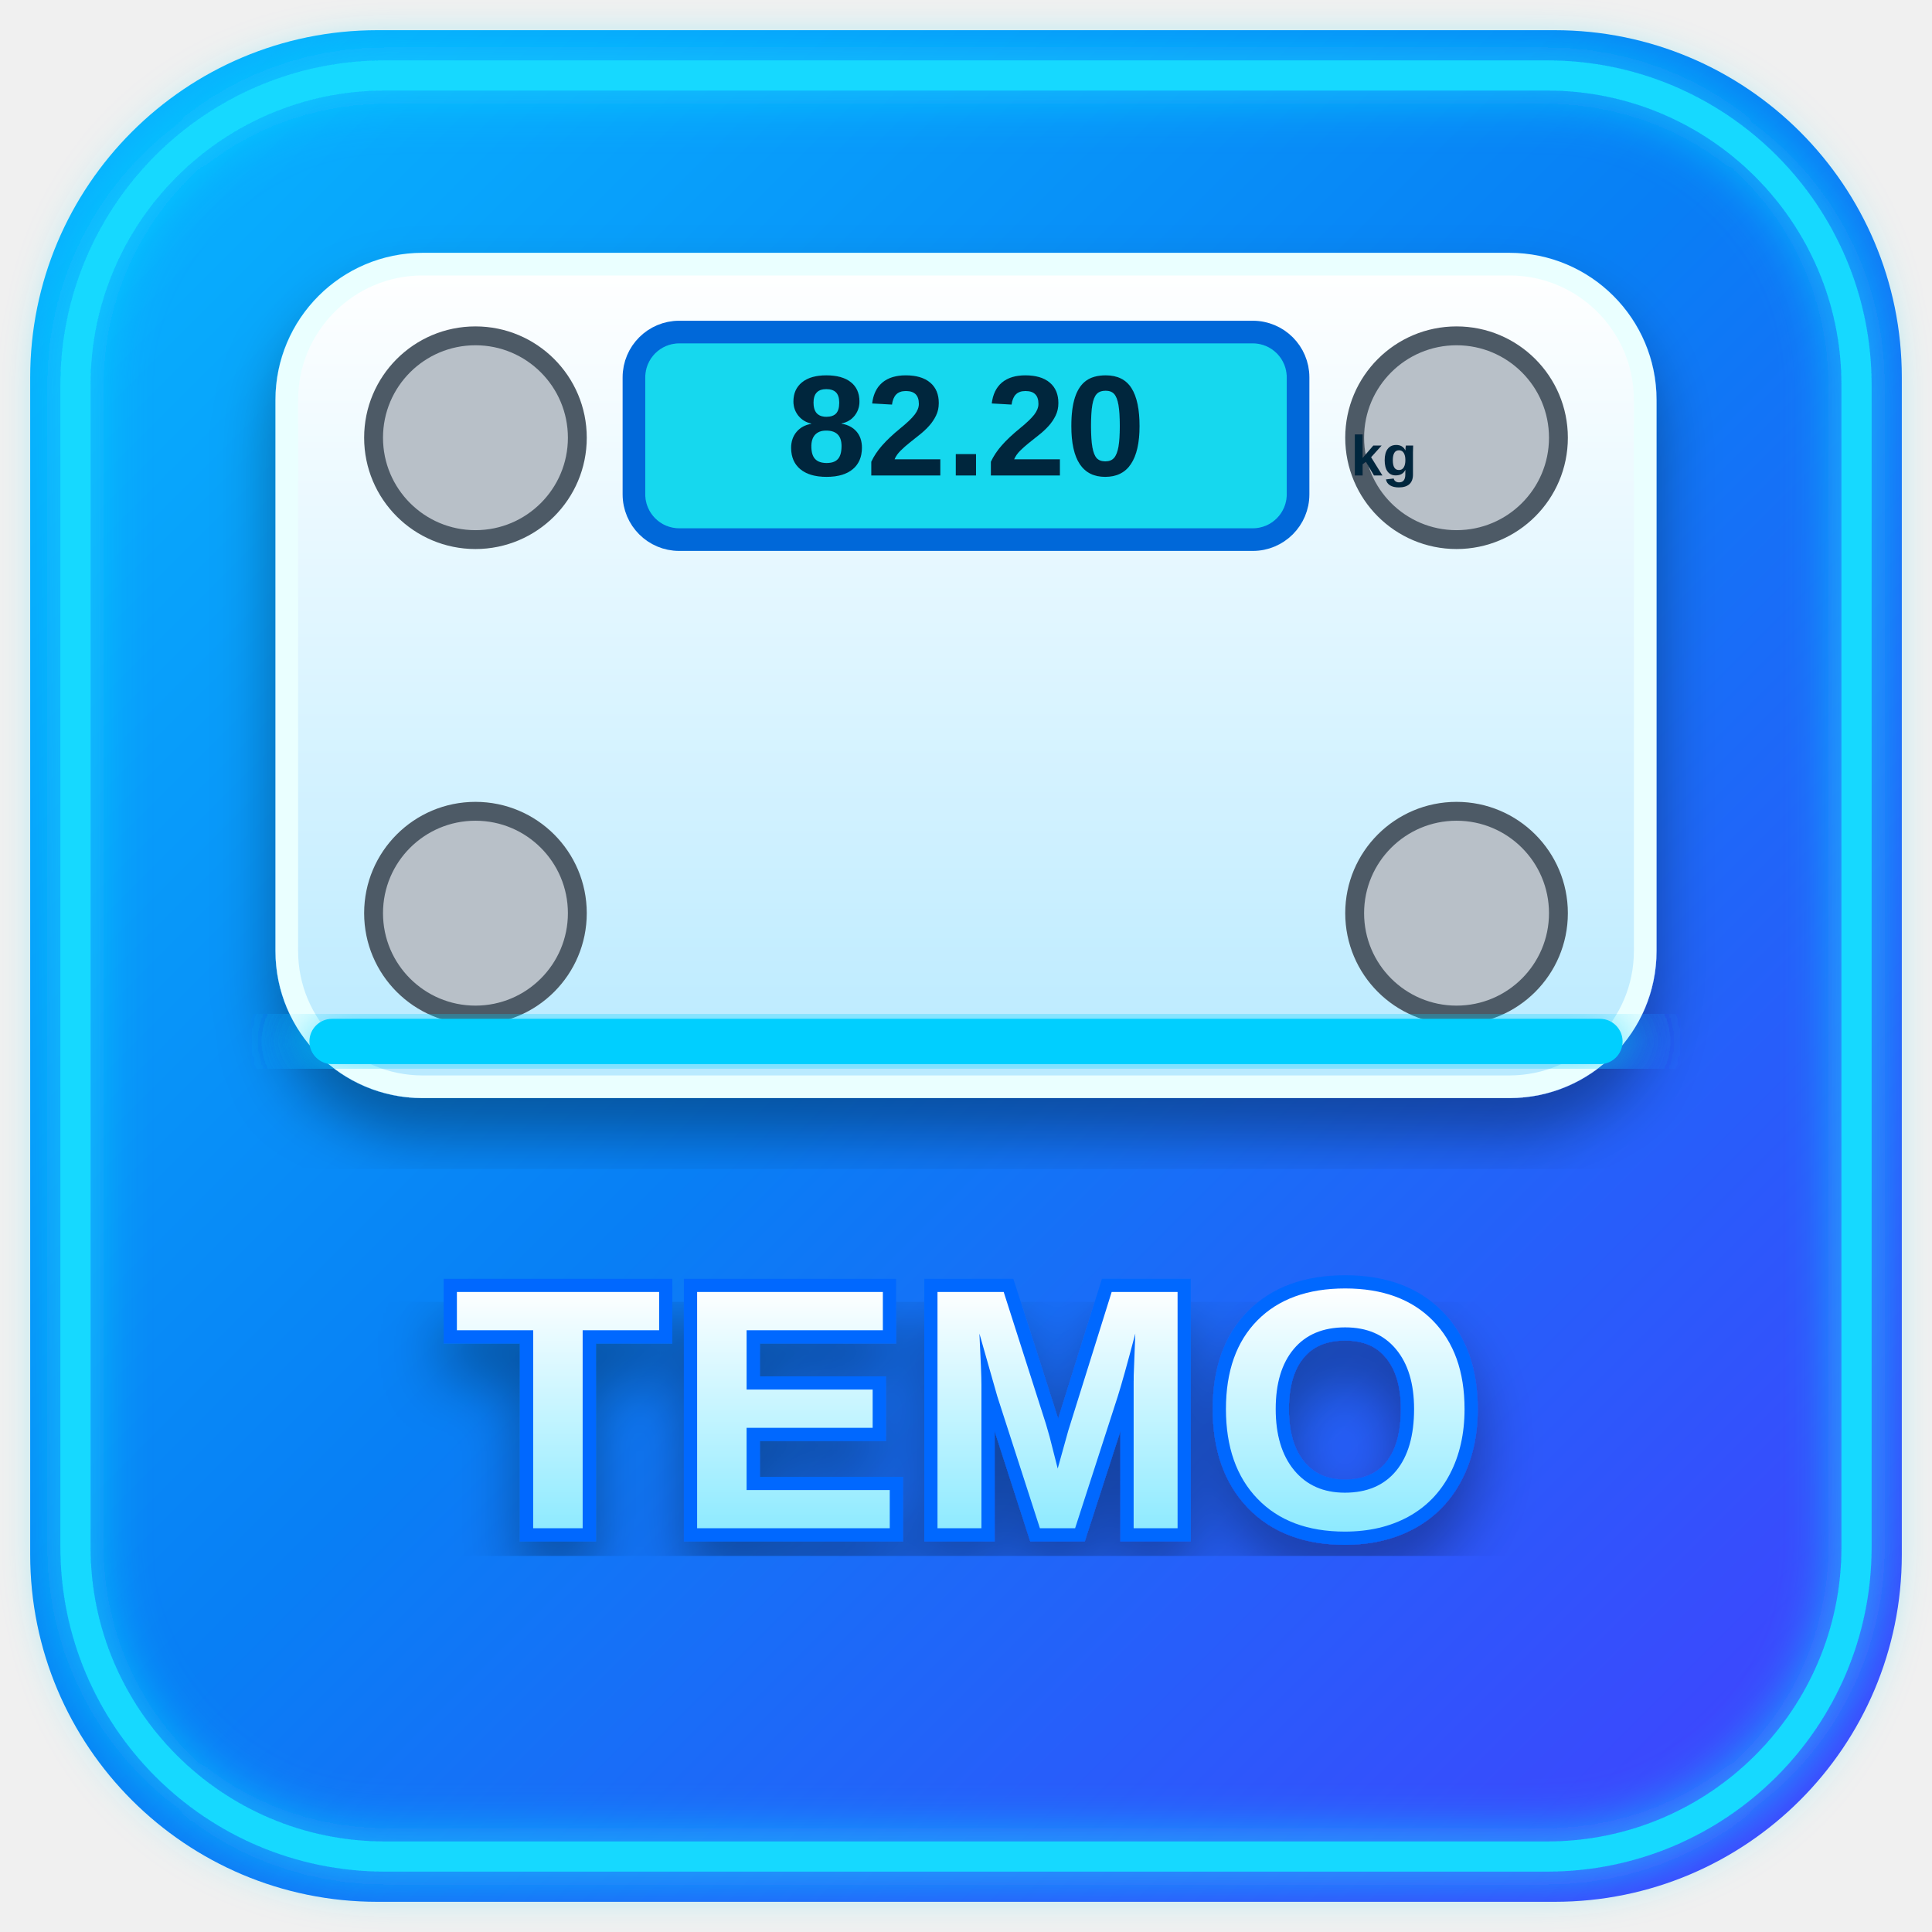
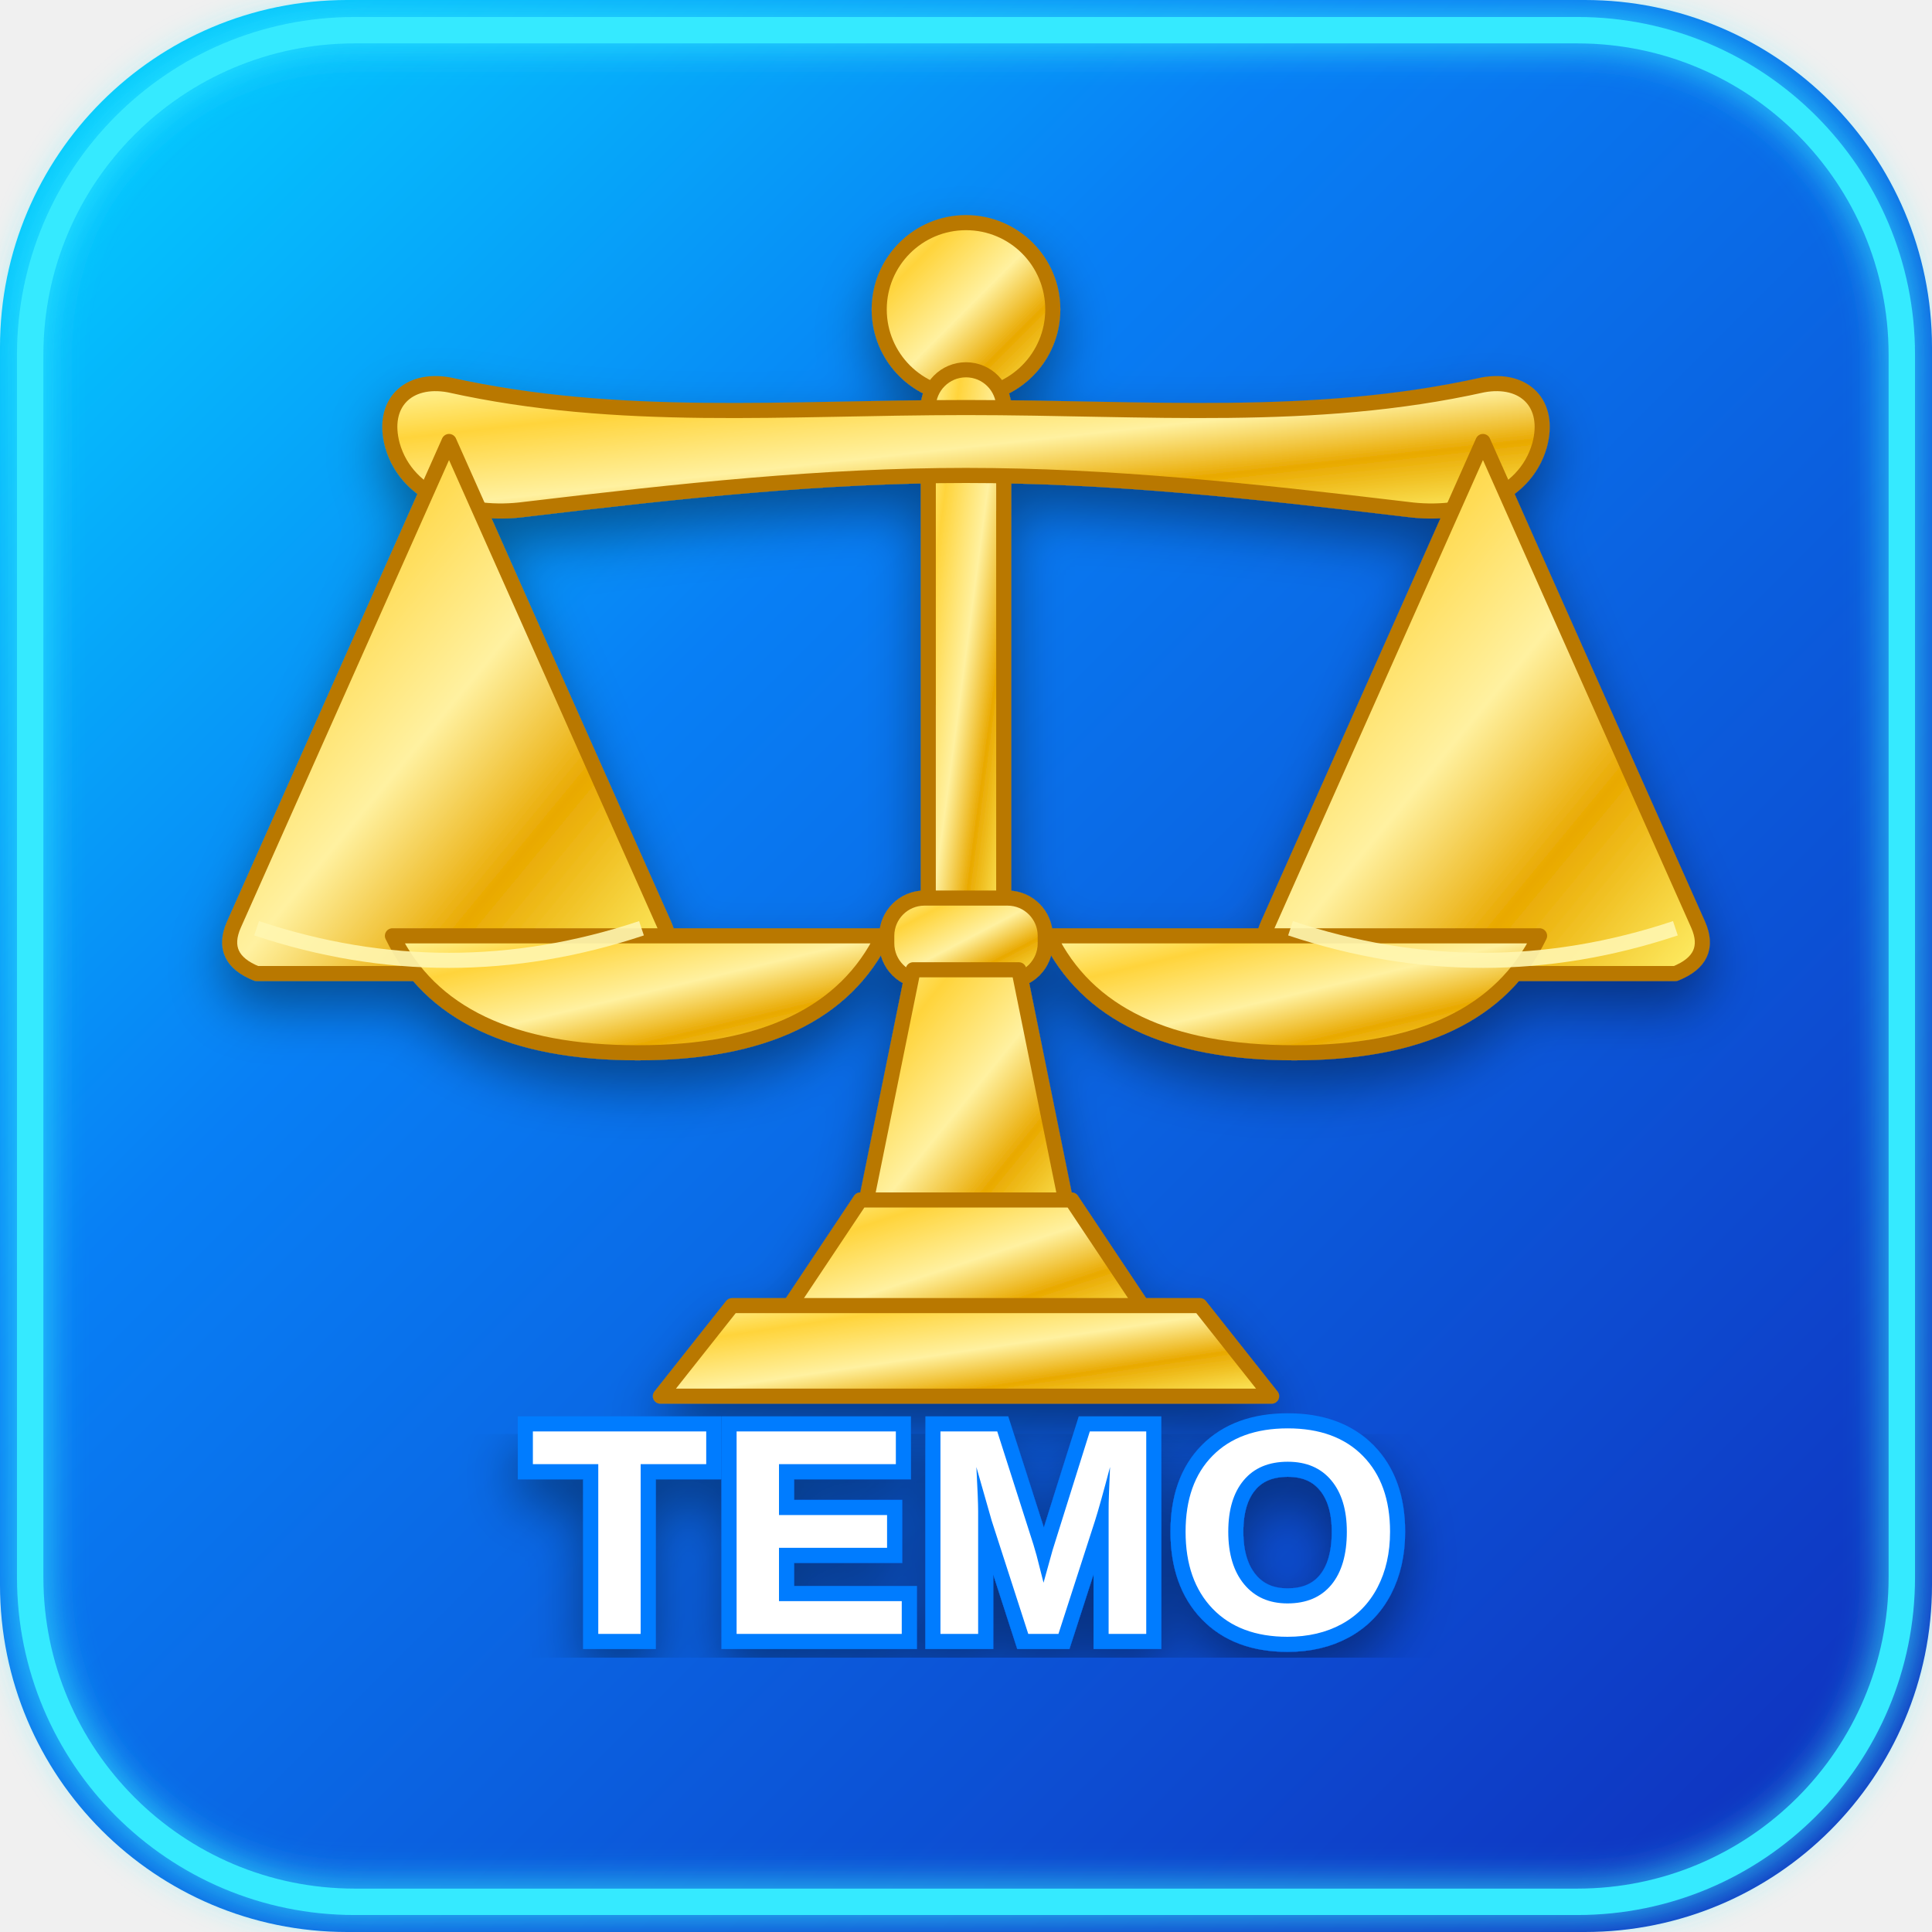
<svg xmlns="http://www.w3.org/2000/svg" viewBox="0 0 512 512">
  <defs>
    <linearGradient id="bg" x1="0" y1="0" x2="1" y2="1">
-       <stop stop-color="#08b8ff" />
-       <stop offset=".48" stop-color="#087ff5" />
-       <stop offset="1" stop-color="#473cff" />
+       <stop stop-color="#04d8ff" />
+       <stop offset=".35" stop-color="#087ff5" />
+       <stop offset="1" stop-color="#102bba" />
    </linearGradient>
-     <linearGradient id="scale" x1="0" y1="0" x2="0" y2="1">
-       <stop stop-color="#ffffff" />
-       <stop offset="1" stop-color="#b9eaff" />
-     </linearGradient>
-     <linearGradient id="txt" x1="0" y1="0" x2="0" y2="1">
-       <stop stop-color="#fff" />
-       <stop offset="1" stop-color="#8deaff" />
+     <linearGradient id="gold" x1="0" y1="0" x2="1" y2="1">
+       <stop stop-color="#fff6a0" />
+       <stop offset=".22" stop-color="#ffd43b" />
+       <stop offset=".5" stop-color="#fff1a0" />
+       <stop offset=".72" stop-color="#e9a900" />
+       <stop offset="1" stop-color="#fff06a" />
    </linearGradient>
    <filter id="glow">
-       <feGaussianBlur stdDeviation="7" result="b" />
+       <feGaussianBlur stdDeviation="5" result="b" />
      <feMerge>
        <feMergeNode in="b" />
        <feMergeNode in="SourceGraphic" />
      </feMerge>
    </filter>
    <filter id="shadow">
-       <feDropShadow dx="0" dy="10" stdDeviation="8" flood-opacity=".35" />
+       <feDropShadow dx="0" dy="7" stdDeviation="7" flood-opacity=".4" />
    </filter>
  </defs>
-   <rect x="8" y="8" width="496" height="496" rx="92" fill="url(#bg)" />
-   <rect x="20" y="20" width="472" height="472" rx="82" fill="none" stroke="#19d9ff" stroke-width="8" filter="url(#glow)" />
-   <g filter="url(#shadow)">
-     <rect x="76" y="70" width="360" height="218" rx="36" fill="url(#scale)" stroke="#eaffff" stroke-width="6" />
-     <circle cx="126" cy="116" r="27" fill="#b8c0c8" stroke="#4e5a66" stroke-width="5" />
-     <circle cx="386" cy="116" r="27" fill="#b8c0c8" stroke="#4e5a66" stroke-width="5" />
-     <circle cx="126" cy="242" r="27" fill="#b8c0c8" stroke="#4e5a66" stroke-width="5" />
-     <circle cx="386" cy="242" r="27" fill="#b8c0c8" stroke="#4e5a66" stroke-width="5" />
-     <rect x="168" y="88" width="176" height="55" rx="12" fill="#13d8ee" stroke="#0068d9" stroke-width="6" />
-     <text x="256" y="126" text-anchor="middle" font-family="Arial,sans-serif" font-size="38" font-weight="900" fill="#05253c">82.20</text>
-     <text x="358" y="126" font-family="Arial,sans-serif" font-size="15" font-weight="800" fill="#05253c">kg</text>
-     <rect x="82" y="270" width="348" height="12" rx="6" fill="#00cfff" filter="url(#glow)" />
+   <rect width="512" height="512" rx="92" fill="url(#bg)" />
+   <rect x="8" y="8" width="496" height="496" rx="86" fill="none" stroke="#35eaff" stroke-width="7" filter="url(#glow)" />
+   <g fill="url(#gold)" stroke="#b97800" stroke-width="4" stroke-linejoin="round" filter="url(#shadow)">
+     <circle cx="256" cy="82" r="23" />
+     <rect x="246" y="98" width="20" height="150" rx="10" />
+     <path d="M256 108 C208 108 164 112 119 102 C108 100 101 107 104 118 C108 132 124 137 139 135 C181 130 218 126 256 126 C294 126 331 130 373 135 C388 137 404 132 408 118 C411 107 404 100 393 102 C348 112 304 108 256 108Z" />
+     <path d="M119 117 L62 245 Q58 254 68 258 H170 Q180 254 176 245 Z" />
+     <path d="M393 117 L336 245 Q332 254 342 258 H444 Q454 254 450 245 Z" />
+     <path d="M104 248 Q119 279 169 279 Q219 279 234 248 Z" />
+     <path d="M278 248 Q293 279 343 279 Q393 279 408 248 Z" />
+     <rect x="235" y="238" width="42" height="22" rx="10" />
+     <path d="M242 257 H270 L284 326 H228 Z" />
+     <path d="M228 318 H284 L306 351 H206 Z" />
+     <path d="M194 346 H318 L337 370 H175 Z" />
  </g>
-   <text x="256" y="405" text-anchor="middle" font-family="Arial,sans-serif" font-size="91" font-weight="1000" letter-spacing="3" fill="url(#txt)" stroke="#0068ff" stroke-width="7" paint-order="stroke" filter="url(#shadow)">TEMO</text>
+   <g fill="none" stroke="#fff6b0" stroke-width="4" opacity=".9">
+     <path d="M68 246 Q119 263 170 246" />
+     <path d="M342 246 Q393 263 444 246" />
+   </g>
+   <text x="256" y="433" text-anchor="middle" font-family="Arial,sans-serif" font-size="78" font-weight="900" letter-spacing="2" fill="#fff" stroke="#007cff" stroke-width="8" paint-order="stroke" filter="url(#shadow)">TEMO</text>
</svg>
